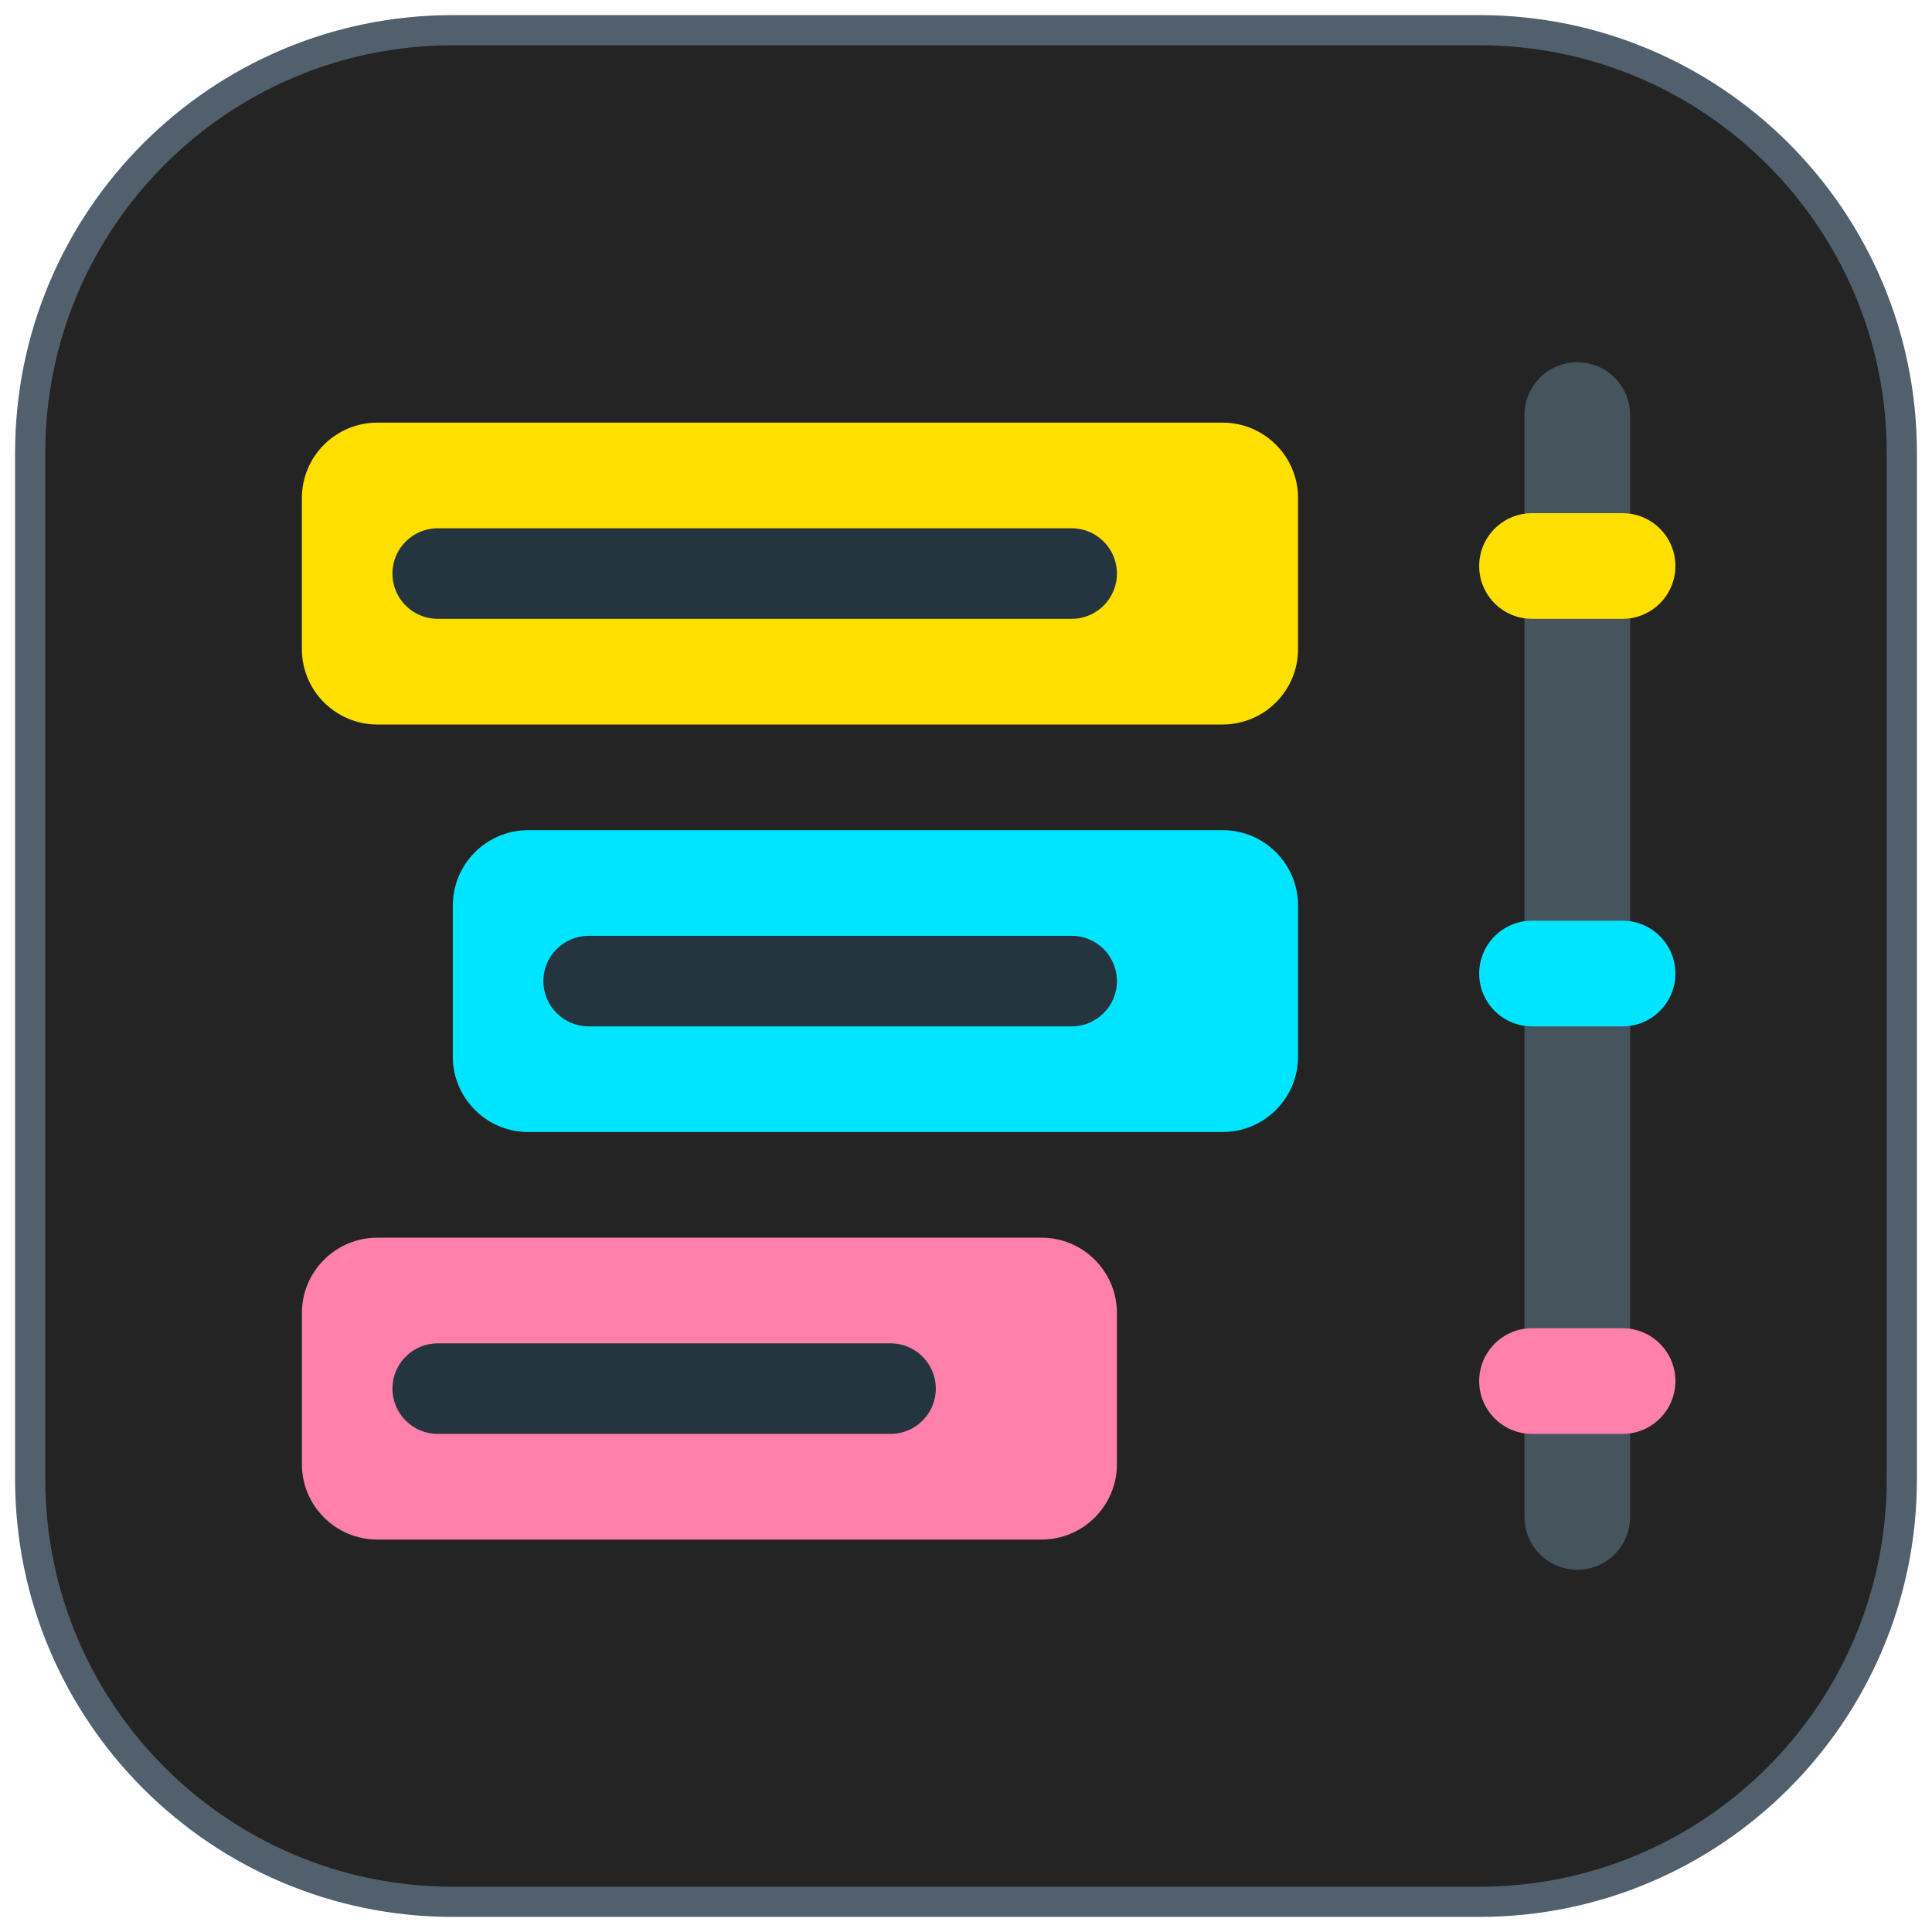
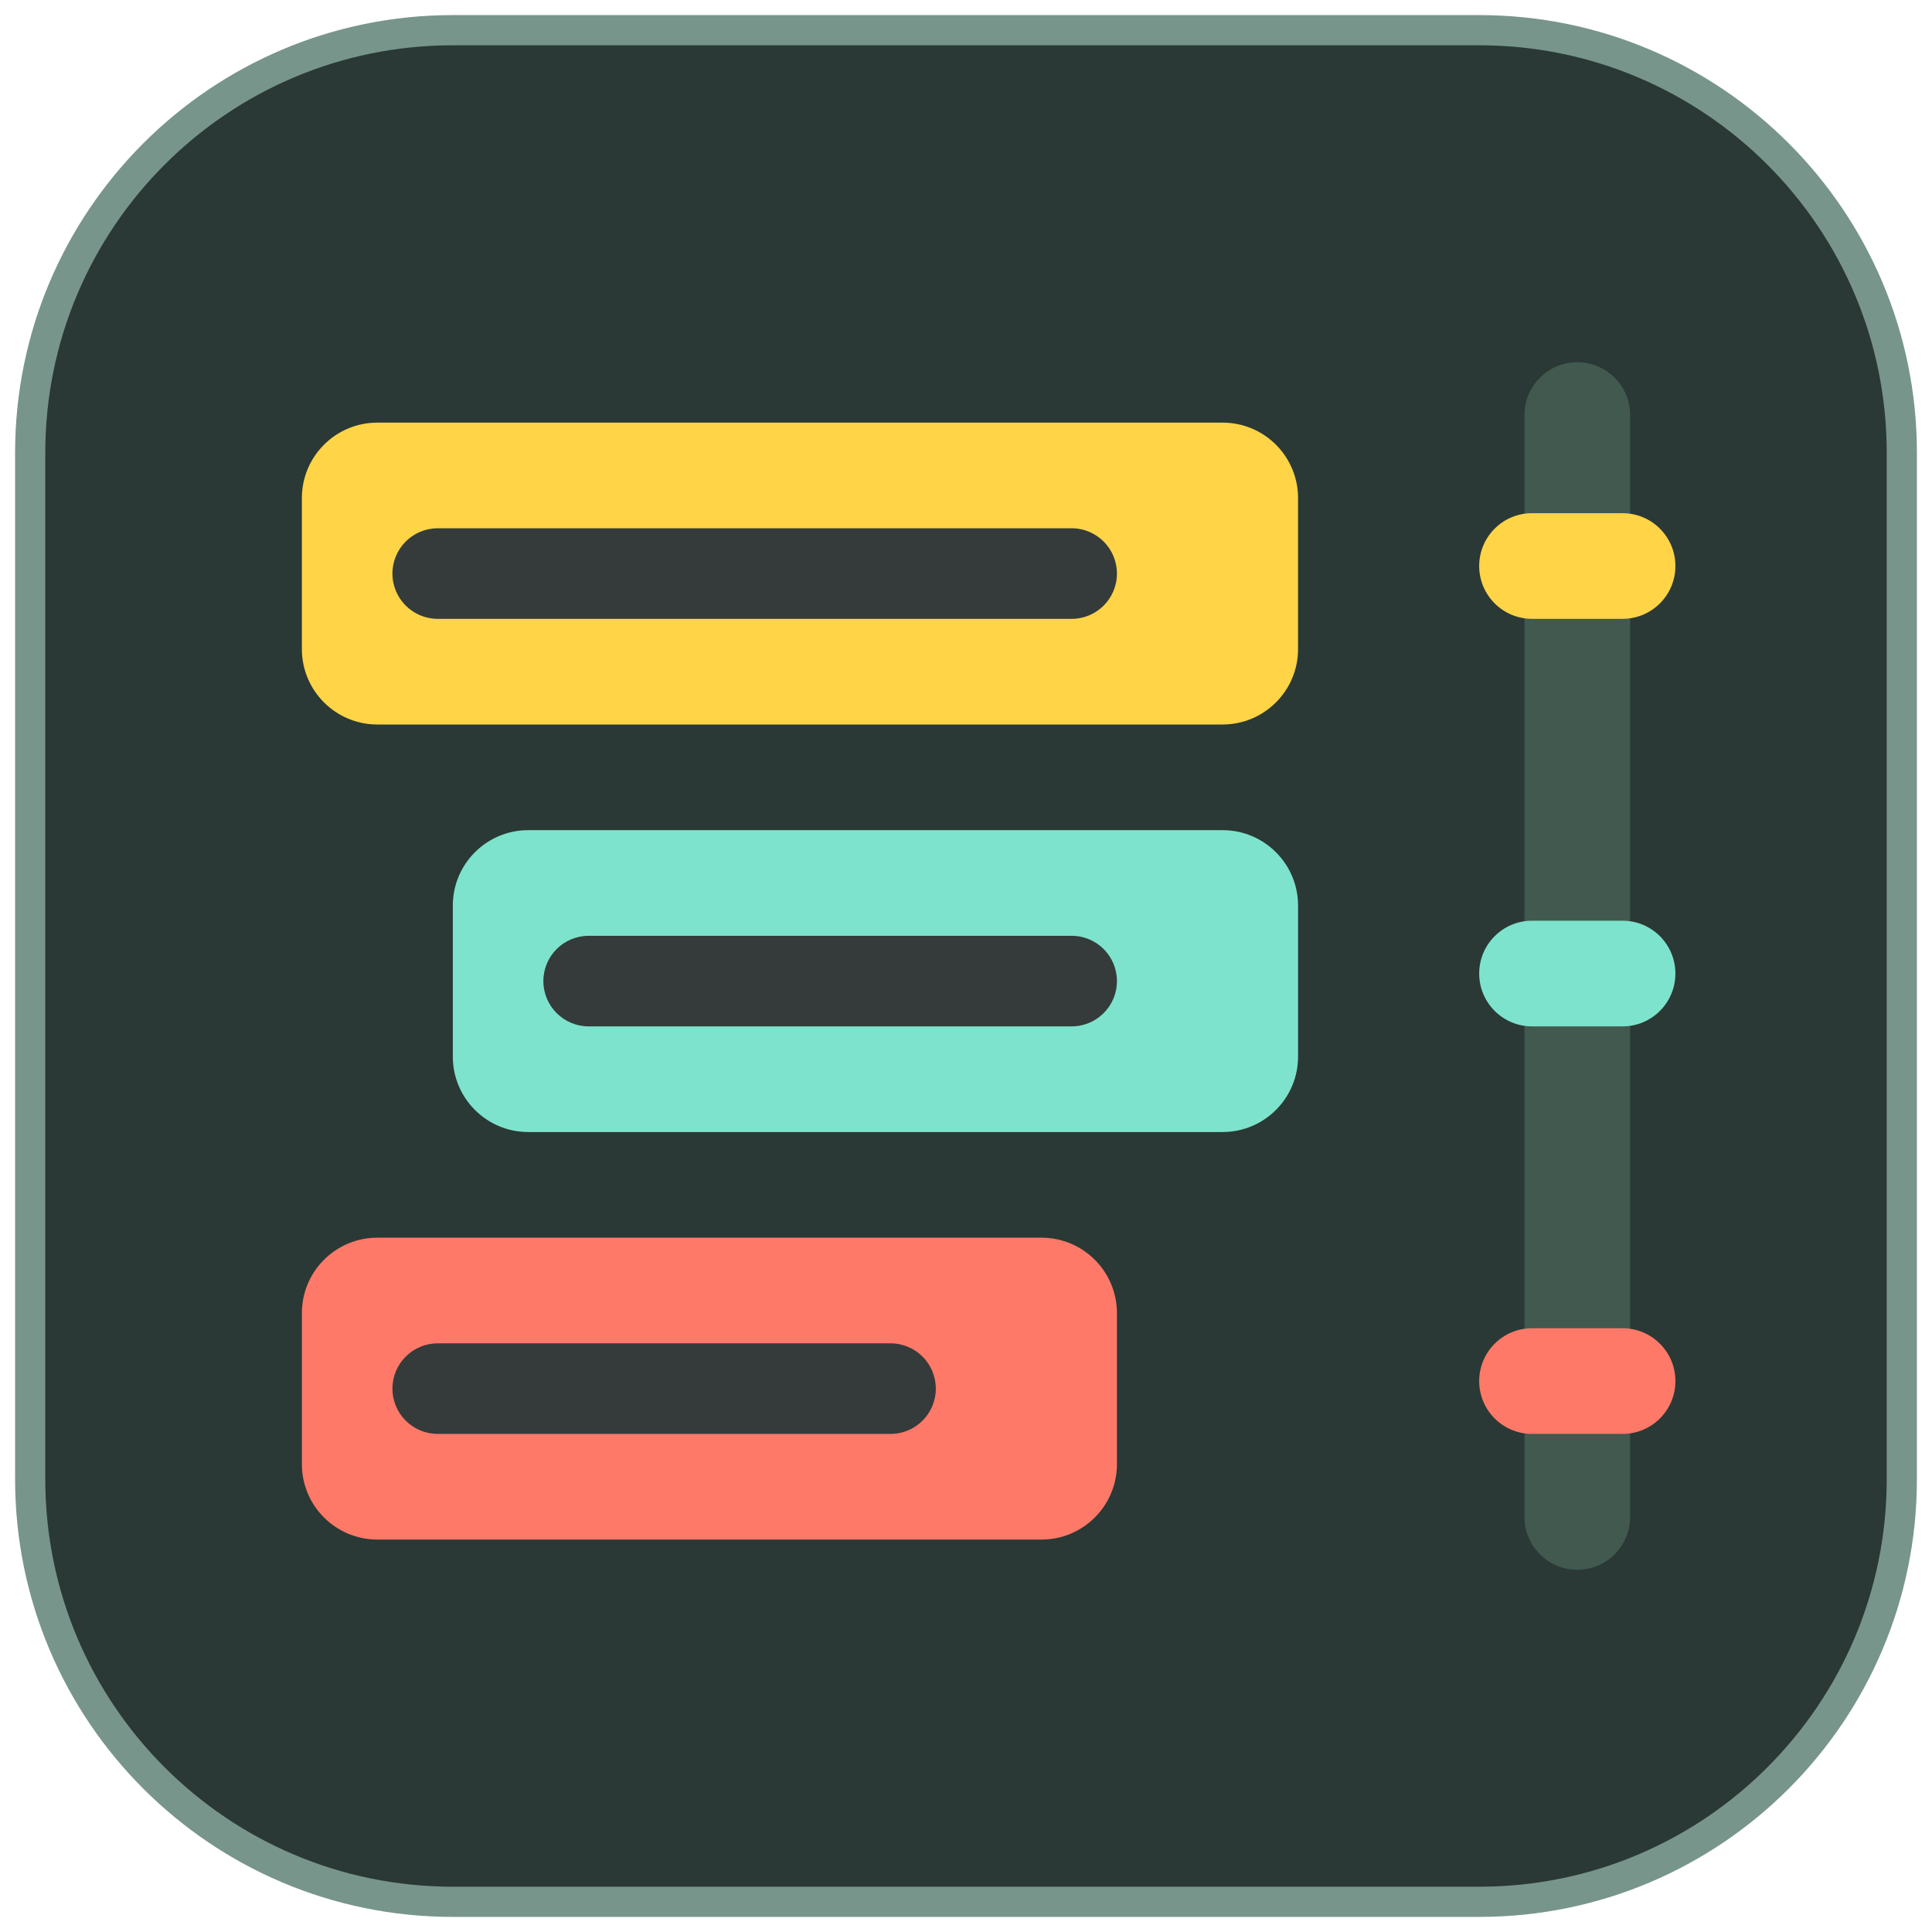
<svg xmlns="http://www.w3.org/2000/svg" viewBox="0 0 128 128" width="128" height="128">
-   <rect x="2" y="2" width="124" height="124" rx="28" fill="#242424" stroke="#52606d" stroke-width="2" />
-   <rect x="20" y="28" width="66" height="20" rx="5" fill="#ffdf00" />
-   <rect x="30" y="55" width="56" height="20" rx="5" fill="#00e5ff" />
-   <rect x="20" y="82" width="54" height="20" rx="5" fill="#ff80ab" />
-   <g fill="#253540">
+   <rect x="2" y="2" width="124" height="124" rx="28" data-fill="themes.dark.surface" fill="#2a3935" data-stroke="themes.dark.border" stroke="#78958b" stroke-width="2" />
+   <rect x="20" y="28" width="66" height="20" rx="5" data-fill="highlights.0" fill="#ffd447" />
+   <rect x="30" y="55" width="56" height="20" rx="5" data-fill="highlights.1" fill="#7ee3cc" />
+   <rect x="20" y="82" width="54" height="20" rx="5" data-fill="highlights.2" fill="#ff7969" />
+   <g data-fill="logo.ink" fill="#343b3a">
    <rect x="26" y="35" width="48" height="6" rx="3" />
    <rect x="36" y="62" width="38" height="6" rx="3" />
    <rect x="26" y="89" width="36" height="6" rx="3" />
  </g>
-   <rect x="101" y="24" width="7" height="80" rx="3.5" fill="#46545e" />
-   <rect x="98" y="34" width="13" height="7" rx="3.5" fill="#ffdf00" />
-   <rect x="98" y="61" width="13" height="7" rx="3.5" fill="#00e5ff" />
-   <rect x="98" y="88" width="13" height="7" rx="3.5" fill="#ff80ab" />
+   <rect x="101" y="24" width="7" height="80" rx="3.5" data-fill="themes.dark.divider" fill="#425950" />
+   <rect x="98" y="34" width="13" height="7" rx="3.5" data-fill="highlights.0" fill="#ffd447" />
+   <rect x="98" y="61" width="13" height="7" rx="3.5" data-fill="highlights.1" fill="#7ee3cc" />
+   <rect x="98" y="88" width="13" height="7" rx="3.5" data-fill="highlights.2" fill="#ff7969" />
</svg>
